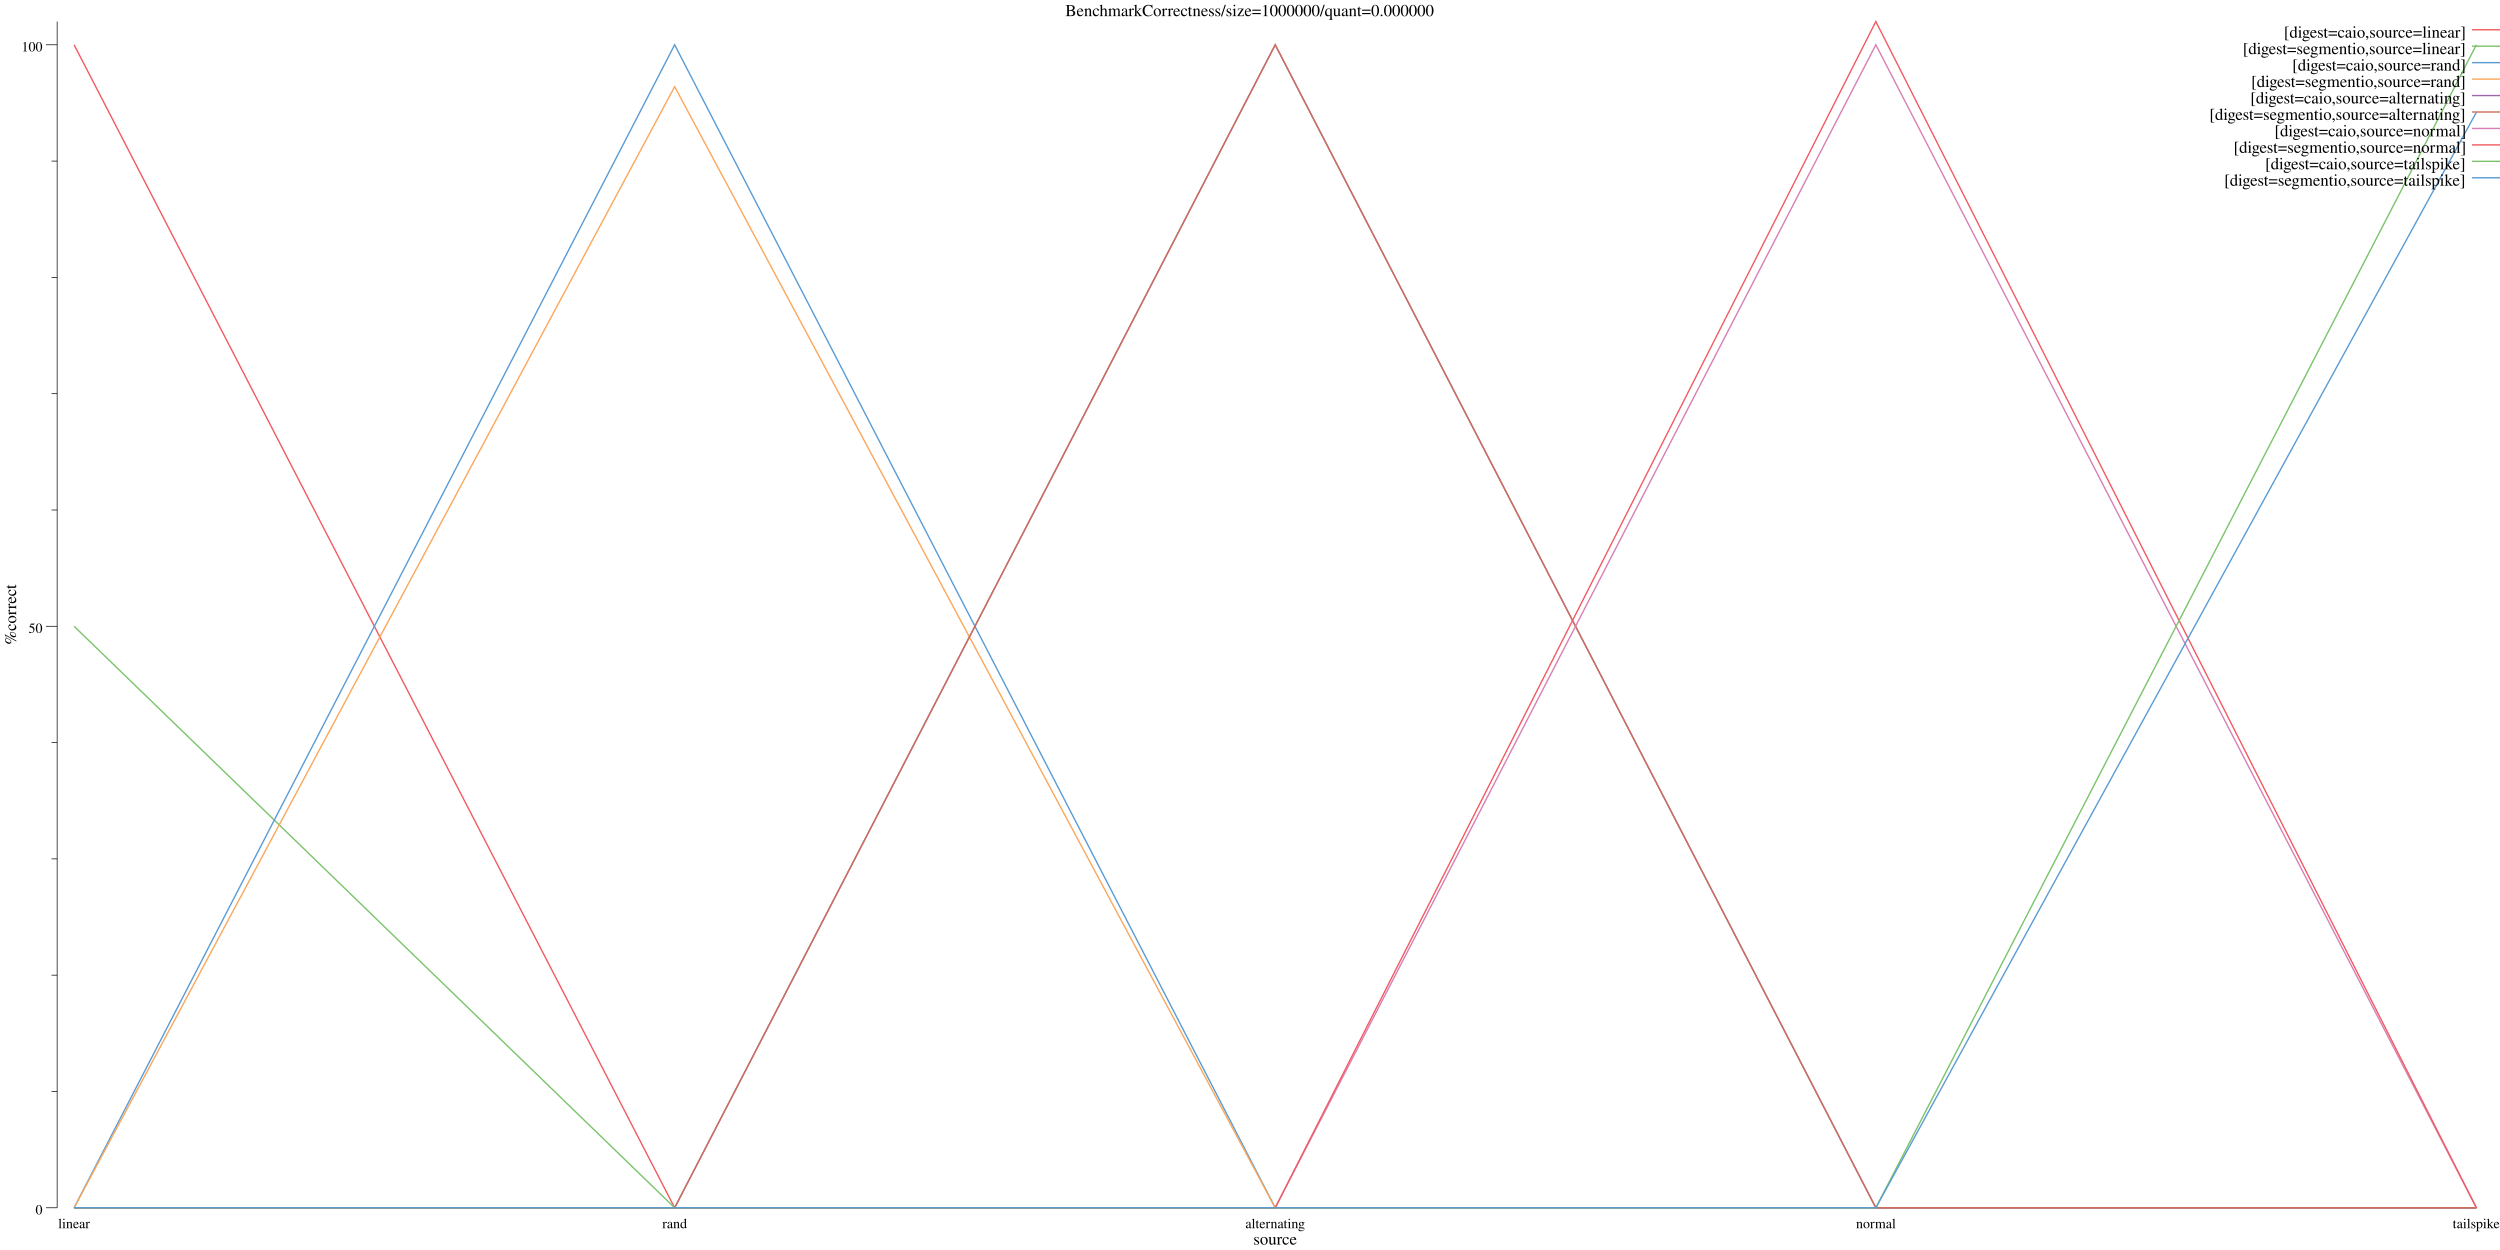
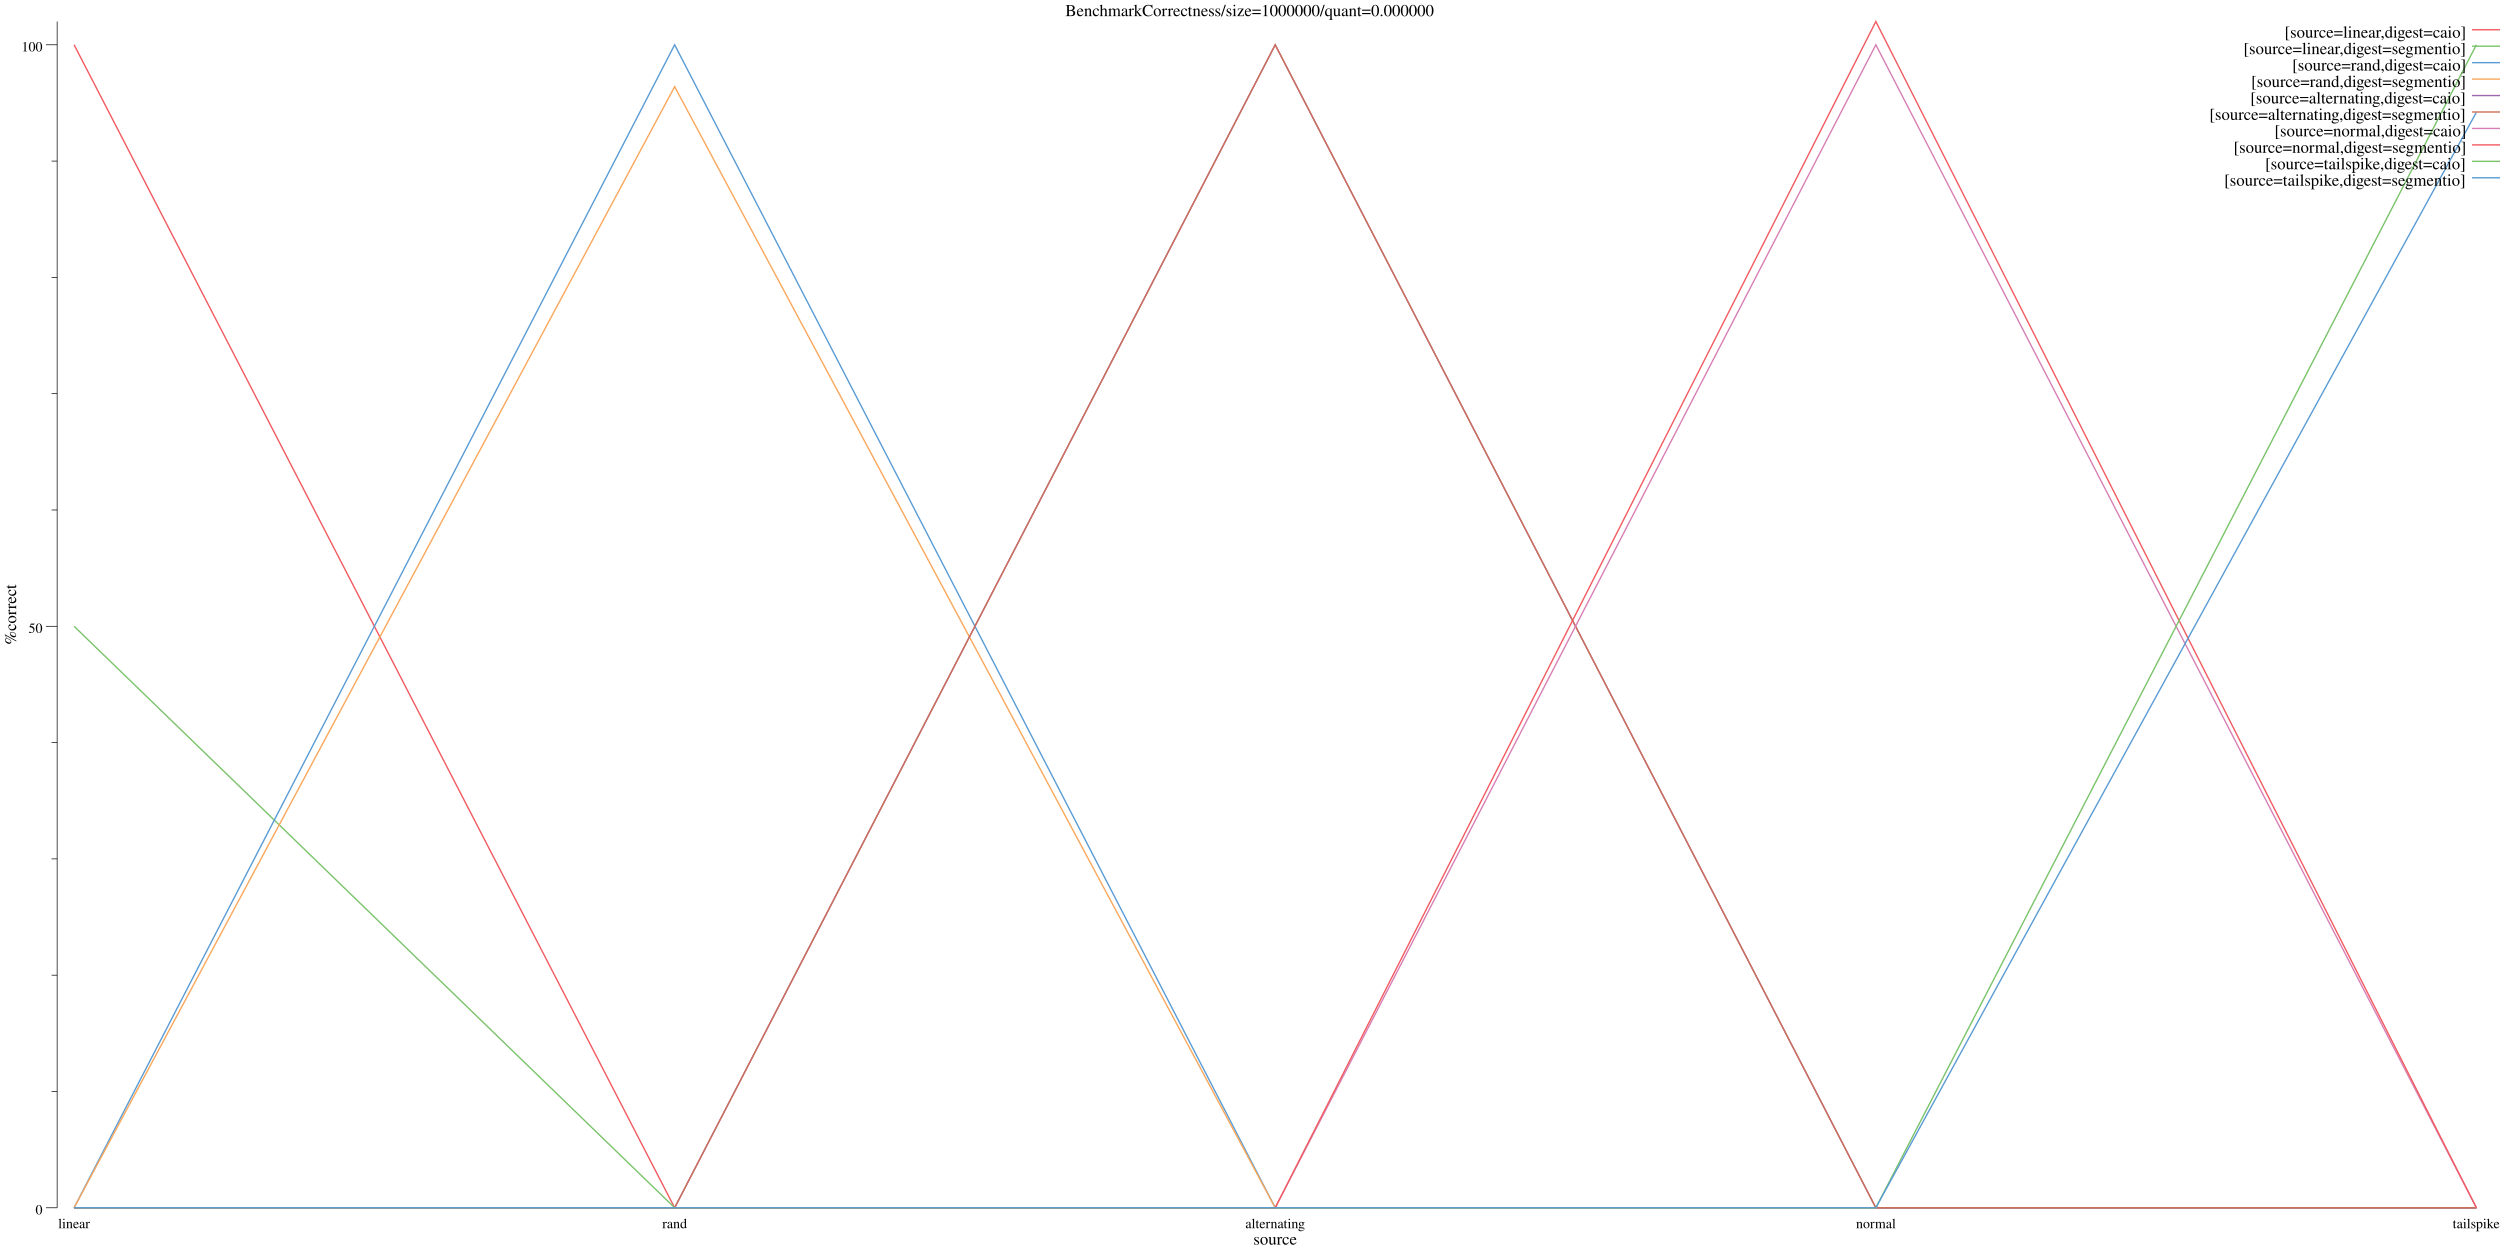
<svg xmlns="http://www.w3.org/2000/svg" width="1790pt" height="895pt" viewBox="0 0 1790 895">
  <g transform="scale(1, -1) translate(0, -895)">
    <path d="M0,0L1790,0L1790,895L0,895Z" style="fill:#FFFFFF" />
    <text x="762.76" y="-883.45" transform="scale(1, -1)" style="font-family:Times;font-weight:normal;font-style:normal;font-size:12px">BenchmarkCorrectness/size=1000000/quant=0.000000</text>
    <text x="897.39" y="-3.861" transform="scale(1, -1)" style="font-family:Times;font-weight:normal;font-style:normal;font-size:12px">source</text>
    <text x="41.666" y="-15.602" transform="scale(1, -1)" style="font-family:Times;font-weight:normal;font-style:normal;font-size:10px">linear</text>
    <text x="474.17" y="-15.602" transform="scale(1, -1)" style="font-family:Times;font-weight:normal;font-style:normal;font-size:10px">rand</text>
    <text x="891.67" y="-15.602" transform="scale(1, -1)" style="font-family:Times;font-weight:normal;font-style:normal;font-size:10px">alternating</text>
    <text x="1328.9" y="-15.602" transform="scale(1, -1)" style="font-family:Times;font-weight:normal;font-style:normal;font-size:10px">normal</text>
    <text x="1756.1" y="-15.602" transform="scale(1, -1)" style="font-family:Times;font-weight:normal;font-style:normal;font-size:10px">tailspike</text>
    <g transform="rotate(90)">
      <text x="433.26" y="11.555" transform="scale(1, -1)" style="font-family:Times;font-weight:normal;font-style:normal;font-size:12px">%correct</text>
    </g>
    <text x="25.416" y="-25.509" transform="scale(1, -1)" style="font-family:Times;font-weight:normal;font-style:normal;font-size:10px">0</text>
    <text x="20.416" y="-441.86" transform="scale(1, -1)" style="font-family:Times;font-weight:normal;font-style:normal;font-size:10px">50</text>
    <text x="15.416" y="-858.21" transform="scale(1, -1)" style="font-family:Times;font-weight:normal;font-style:normal;font-size:10px">100</text>
    <path d="M32.916,30.23L40.916,30.23" style="fill:none;stroke:#000000;stroke-width:0.5" />
    <path d="M32.916,446.58L40.916,446.58" style="fill:none;stroke:#000000;stroke-width:0.5" />
    <path d="M32.916,862.93L40.916,862.93" style="fill:none;stroke:#000000;stroke-width:0.5" />
    <path d="M36.916,113.5L40.916,113.5" style="fill:none;stroke:#000000;stroke-width:0.5" />
    <path d="M36.916,196.77L40.916,196.77" style="fill:none;stroke:#000000;stroke-width:0.5" />
    <path d="M36.916,280.04L40.916,280.04" style="fill:none;stroke:#000000;stroke-width:0.5" />
    <path d="M36.916,363.31L40.916,363.31" style="fill:none;stroke:#000000;stroke-width:0.5" />
    <path d="M36.916,529.85L40.916,529.85" style="fill:none;stroke:#000000;stroke-width:0.5" />
    <path d="M36.916,613.12L40.916,613.12" style="fill:none;stroke:#000000;stroke-width:0.5" />
    <path d="M36.916,696.39L40.916,696.39" style="fill:none;stroke:#000000;stroke-width:0.5" />
    <path d="M36.916,779.66L40.916,779.66" style="fill:none;stroke:#000000;stroke-width:0.5" />
    <path d="M40.916,30.23L40.916,879.58" style="fill:none;stroke:#000000;stroke-width:0.5" />
    <path d="M53.048,862.93L483.05,30.23L913.05,30.23L1343.1,30.23L1773.1,30.23" style="fill:none;stroke:#F15A60" />
    <path d="M53.048,446.58L483.05,30.23L913.05,30.23L1343.1,30.23L1773.1,30.23" style="fill:none;stroke:#7AC36A" />
    <path d="M53.048,30.23L483.05,862.93L913.05,30.23L1343.1,30.23L1773.1,30.23" style="fill:none;stroke:#5A9BD4" />
    <path d="M53.048,30.23L483.05,832.95L913.05,30.23L1343.1,30.23L1773.1,30.23" style="fill:none;stroke:#FAA75B" />
    <path d="M53.048,30.23L483.05,30.23L913.05,862.93L1343.1,30.23L1773.1,30.23" style="fill:none;stroke:#9E67AB" />
    <path d="M53.048,30.23L483.05,30.23L913.05,862.93L1343.1,30.23L1773.1,30.23" style="fill:none;stroke:#CE7058" />
    <path d="M53.048,30.23L483.05,30.23L913.05,30.23L1343.1,862.93L1773.1,30.23" style="fill:none;stroke:#D77FB4" />
    <path d="M53.048,30.23L483.05,30.23L913.05,30.23L1343.1,879.58L1773.1,30.23" style="fill:none;stroke:#F15A60" />
    <path d="M53.048,30.23L483.05,30.23L913.05,30.23L1343.1,30.23L1773.1,862.93" style="fill:none;stroke:#7AC36A" />
    <path d="M53.048,30.23L483.05,30.23L913.05,30.23L1343.1,30.23L1773.1,814.63" style="fill:none;stroke:#5A9BD4" />
    <path d="M1770,873.7L1790,873.7" style="fill:none;stroke:#F15A60" />
-     <text x="1635.2" y="-868.03" transform="scale(1, -1)" style="font-family:Times;font-weight:normal;font-style:normal;font-size:12px">[digest=caio,source=linear]</text>
+     <text x="1635.7" y="-868.03" transform="scale(1, -1)" style="font-family:Times;font-weight:normal;font-style:normal;font-size:12px">[source=linear,digest=caio]</text>
    <path d="M1770,861.92L1790,861.92" style="fill:none;stroke:#7AC36A" />
-     <text x="1605.8" y="-856.25" transform="scale(1, -1)" style="font-family:Times;font-weight:normal;font-style:normal;font-size:12px">[digest=segmentio,source=linear]</text>
+     <text x="1606.3" y="-856.25" transform="scale(1, -1)" style="font-family:Times;font-weight:normal;font-style:normal;font-size:12px">[source=linear,digest=segmentio]</text>
    <path d="M1770,850.14L1790,850.14" style="fill:none;stroke:#5A9BD4" />
-     <text x="1641.2" y="-844.47" transform="scale(1, -1)" style="font-family:Times;font-weight:normal;font-style:normal;font-size:12px">[digest=caio,source=rand]</text>
+     <text x="1641.2" y="-844.47" transform="scale(1, -1)" style="font-family:Times;font-weight:normal;font-style:normal;font-size:12px">[source=rand,digest=caio]</text>
    <path d="M1770,838.36L1790,838.36" style="fill:none;stroke:#FAA75B" />
-     <text x="1611.8" y="-832.7" transform="scale(1, -1)" style="font-family:Times;font-weight:normal;font-style:normal;font-size:12px">[digest=segmentio,source=rand]</text>
+     <text x="1611.8" y="-832.7" transform="scale(1, -1)" style="font-family:Times;font-weight:normal;font-style:normal;font-size:12px">[source=rand,digest=segmentio]</text>
    <path d="M1770,826.59L1790,826.59" style="fill:none;stroke:#9E67AB" />
-     <text x="1611.2" y="-820.92" transform="scale(1, -1)" style="font-family:Times;font-weight:normal;font-style:normal;font-size:12px">[digest=caio,source=alternating]</text>
+     <text x="1611.2" y="-820.92" transform="scale(1, -1)" style="font-family:Times;font-weight:normal;font-style:normal;font-size:12px">[source=alternating,digest=caio]</text>
    <path d="M1770,814.81L1790,814.81" style="fill:none;stroke:#CE7058" />
-     <text x="1581.9" y="-809.14" transform="scale(1, -1)" style="font-family:Times;font-weight:normal;font-style:normal;font-size:12px">[digest=segmentio,source=alternating]</text>
+     <text x="1581.9" y="-809.14" transform="scale(1, -1)" style="font-family:Times;font-weight:normal;font-style:normal;font-size:12px">[source=alternating,digest=segmentio]</text>
    <path d="M1770,803.03L1790,803.03" style="fill:none;stroke:#D77FB4" />
-     <text x="1628.5" y="-797.37" transform="scale(1, -1)" style="font-family:Times;font-weight:normal;font-style:normal;font-size:12px">[digest=caio,source=normal]</text>
+     <text x="1628.5" y="-797.37" transform="scale(1, -1)" style="font-family:Times;font-weight:normal;font-style:normal;font-size:12px">[source=normal,digest=caio]</text>
    <path d="M1770,791.25L1790,791.25" style="fill:none;stroke:#F15A60" />
-     <text x="1599.2" y="-785.59" transform="scale(1, -1)" style="font-family:Times;font-weight:normal;font-style:normal;font-size:12px">[digest=segmentio,source=normal]</text>
+     <text x="1599.2" y="-785.59" transform="scale(1, -1)" style="font-family:Times;font-weight:normal;font-style:normal;font-size:12px">[source=normal,digest=segmentio]</text>
    <path d="M1770,779.48L1790,779.48" style="fill:none;stroke:#7AC36A" />
-     <text x="1621.8" y="-773.81" transform="scale(1, -1)" style="font-family:Times;font-weight:normal;font-style:normal;font-size:12px">[digest=caio,source=tailspike]</text>
+     <text x="1621.8" y="-773.81" transform="scale(1, -1)" style="font-family:Times;font-weight:normal;font-style:normal;font-size:12px">[source=tailspike,digest=caio]</text>
    <path d="M1770,767.7L1790,767.7" style="fill:none;stroke:#5A9BD4" />
-     <text x="1592.5" y="-762.03" transform="scale(1, -1)" style="font-family:Times;font-weight:normal;font-style:normal;font-size:12px">[digest=segmentio,source=tailspike]</text>
+     <text x="1592.5" y="-762.03" transform="scale(1, -1)" style="font-family:Times;font-weight:normal;font-style:normal;font-size:12px">[source=tailspike,digest=segmentio]</text>
  </g>
</svg>
